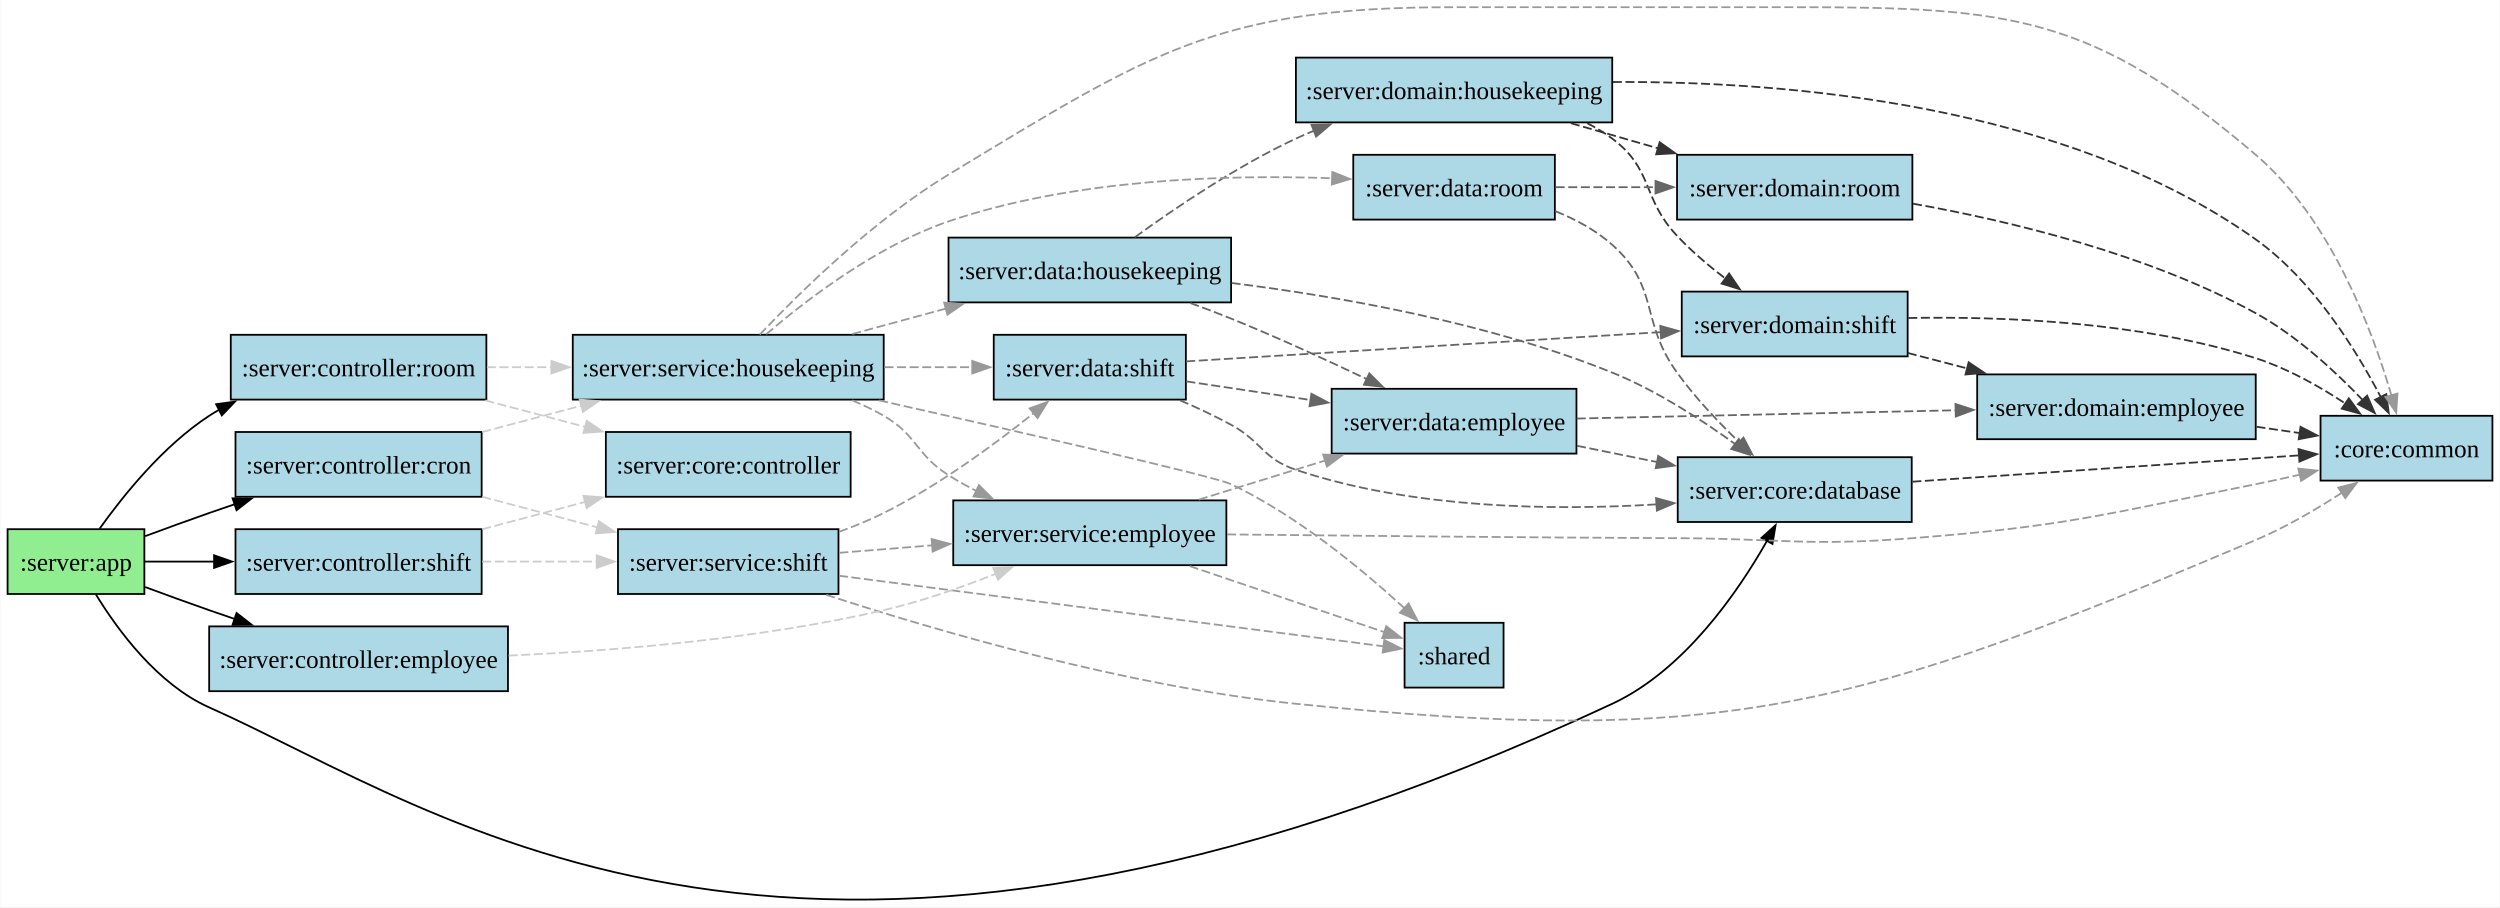
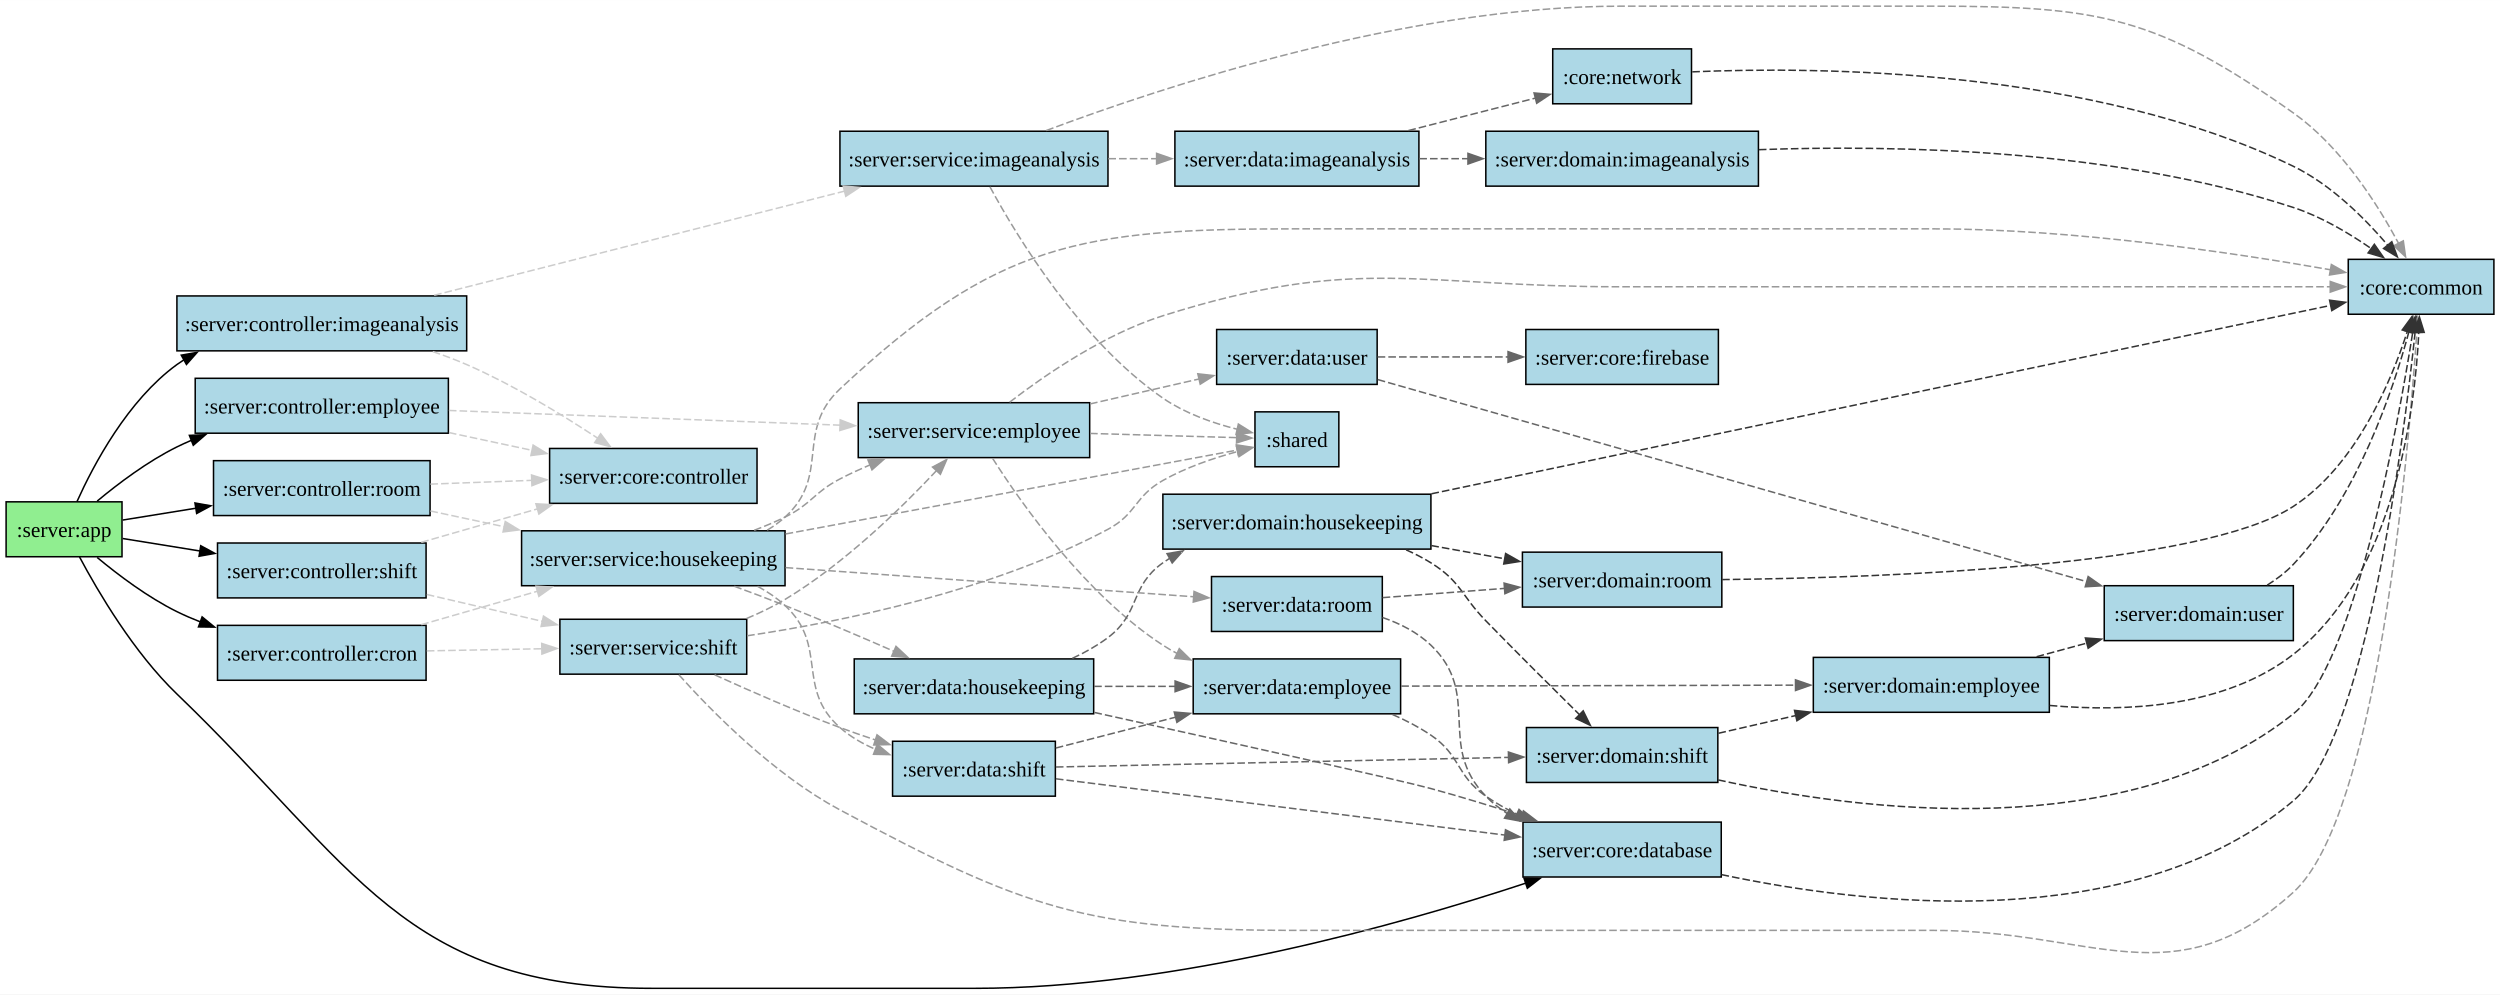
- <svg xmlns="http://www.w3.org/2000/svg" width="1852" height="672" viewBox="0 0 1388.5 503.97">
+ <svg xmlns="http://www.w3.org/2000/svg" width="1639pt" height="652pt" viewBox="0 0 1639.25 652">
  <g class="graph">
-     <path fill="#fff" d="M0 503.97V0h1388.5v503.97z" />
-     <g class="node">
-       <path fill="#90ee90" stroke="#000" d="M80 294H4v36h76z" />
-       <text x="38" y="-182.92" font-family="Times New Roman,serif" font-size="14" text-anchor="middle" transform="translate(4 499.97)">:server:app</text>
-     </g>
-     <g class="node">
-       <path fill="#add8e6" stroke="#000" d="M270 186H128v36h142z" />
-       <text x="195" y="-290.92" font-family="Times New Roman,serif" font-size="14" text-anchor="middle" transform="translate(4 499.97)">:server:controller:room</text>
-     </g>
-     <g stroke="#000" class="edge">
-       <path fill="none" d="M55.15 293.7C68.18 275.4 90.47 247.65 116 231c1.84-1.19 3.73-2.34 5.67-3.44" />
-       <path d="m119.84 224.56 10.5-1.44-7.31 7.67z" />
-     </g>
-     <g class="node">
-       <path fill="#add8e6" stroke="#000" d="M1061.88 254h-130v36h130z" />
-       <text x="992.88" y="-222.92" font-family="Times New Roman,serif" font-size="14" text-anchor="middle" transform="translate(4 499.97)">:server:core:database</text>
-     </g>
-     <g stroke="#000" class="edge">
-       <path fill="none" d="M53.08 330.26C65.12 349.96 87.29 380.23 116 393c130.23 57.95 326.86 209.26 779.5-2 39.92-18.63 69.69-61.77 86.06-90.66" />
-       <path d="m978.39 298.84 7.86-7.1-1.72 10.46z" />
-     </g>
-     <g class="node">
-       <path fill="#add8e6" stroke="#000" d="M267.38 294H130.62v36h136.76z" />
-       <text x="195" y="-182.92" font-family="Times New Roman,serif" font-size="14" text-anchor="middle" transform="translate(4 499.97)">:server:controller:shift</text>
-     </g>
-     <g stroke="#000" class="edge">
-       <path fill="none" d="M80.13 312h38.77" />
-       <path d="m118.73 308.5 10 3.5-10 3.5z" />
-     </g>
-     <g class="node">
-       <path fill="#add8e6" stroke="#000" d="M267.38 240H130.62v36h136.76z" />
-       <text x="195" y="-236.92" font-family="Times New Roman,serif" font-size="14" text-anchor="middle" transform="translate(4 499.97)">:server:controller:cron</text>
-     </g>
-     <g stroke="#000" class="edge">
-       <path fill="none" d="M80.42 297.87c11.39-4.22 23.97-8.81 35.58-12.87 4.66-1.62 9.48-3.28 14.34-4.93" />
-       <path d="m128.98 276.83 10.59.13-8.36 6.51z" />
-     </g>
-     <g class="node">
-       <path fill="#add8e6" stroke="#000" d="M282 348H116v36h166z" />
-       <text x="195" y="-128.92" font-family="Times New Roman,serif" font-size="14" text-anchor="middle" transform="translate(4 499.97)">:server:controller:employee</text>
-     </g>
-     <g stroke="#000" class="edge">
-       <path fill="none" d="M80.42 326.14c11.39 4.22 23.97 8.81 35.58 12.86 4.66 1.63 9.48 3.29 14.34 4.94" />
-       <path d="m131.21 340.54 8.36 6.51-10.59.12z" />
-     </g>
-     <g class="node">
-       <path fill="#add8e6" stroke="#000" d="M681.12 278H529.38v36h151.74z" />
-       <text x="601.25" y="-198.92" font-family="Times New Roman,serif" font-size="14" text-anchor="middle" transform="translate(4 499.97)">:server:service:employee</text>
-     </g>
-     <g class="node">
-       <path fill="#add8e6" stroke="#000" d="M835.12 346h-55v36h55z" />
-       <text x="803.62" y="-130.92" font-family="Times New Roman,serif" font-size="14" text-anchor="middle" transform="translate(4 499.97)">:shared</text>
-     </g>
-     <g stroke="#999" class="edge">
-       <path fill="none" stroke-dasharray="5,2" d="M660.74 314.5c34.37 11.66 77.87 26.42 108.39 36.78" />
-       <path fill="#999" d="m769.97 347.87 8.35 6.53-10.6.1z" />
-     </g>
-     <g class="node">
-       <path fill="#add8e6" stroke="#000" d="M1384.5 231H1289v36h95.5z" />
-       <text x="1332.75" y="-245.92" font-family="Times New Roman,serif" font-size="14" text-anchor="middle" transform="translate(4 499.97)">:core:common</text>
-     </g>
-     <g stroke="#999" class="edge">
-       <path fill="none" stroke-dasharray="5,2" d="M681.5 296.9c65.92.73 164.31 1.71 250 2.1 58.11.27 72.82 4.53 130.75 0 85.56-6.68 106.58-13.23 190.75-30 7.97-1.58 16.34-3.41 24.56-5.3" />
-       <path fill="#999" d="m1276.63 260.32 10.53 1.12-8.93 5.69z" />
-     </g>
-     <g class="node">
-       <path fill="#add8e6" stroke="#000" d="M875.62 216h-136v36h136z" />
-       <text x="803.62" y="-260.92" font-family="Times New Roman,serif" font-size="14" text-anchor="middle" transform="translate(4 499.97)">:server:data:employee</text>
-     </g>
-     <g stroke="#999" class="edge">
-       <path fill="none" stroke-dasharray="5,2" d="M665.83 277.57c22.11-6.84 47.39-14.66 70.38-21.78" />
-       <path fill="#999" d="m734.9 252.53 10.59.39-8.52 6.3z" />
-     </g>
-     <g class="node">
-       <path fill="#add8e6" stroke="#000" d="M683.75 132h-157v36h157z" />
-       <text x="601.25" y="-344.92" font-family="Times New Roman,serif" font-size="14" text-anchor="middle" transform="translate(4 499.97)">:server:data:housekeeping</text>
-     </g>
-     <g class="node">
-       <path fill="#add8e6" stroke="#000" d="M895.5 32H719.75v36H895.5z" />
-       <text x="803.62" y="-444.92" font-family="Times New Roman,serif" font-size="14" text-anchor="middle" transform="translate(4 499.97)">:server:domain:housekeeping</text>
-     </g>
-     <g stroke="#666" class="edge">
-       <path fill="none" stroke-dasharray="5,2" d="M630.37 131.74c22.25-16.16 56.68-39.48 89.38-54.74 3.29-1.53 6.69-3.01 10.16-4.43" />
-       <path fill="#666" d="m728.45 69.39 10.59-.34-8.07 6.87z" />
-     </g>
-     <g stroke="#666" class="edge">
-       <path fill="none" stroke-dasharray="5,2" d="M684.05 157.23c59.57 7.44 142.89 22.02 211.45 49.77 24.53 9.93 49.52 26.09 68.42 39.81" />
-       <path fill="#666" d="m965.8 243.84 5.94 8.77-10.12-3.15z" />
-     </g>
-     <g stroke="#666" class="edge">
-       <path fill="none" stroke-dasharray="5,2" d="M661.12 168.36c7.65 2.78 15.37 5.7 22.63 8.64 25.21 10.22 52.73 22.84 75.32 33.61" />
-       <path fill="#666" d="m760.54 207.43 7.5 7.48-10.53-1.17z" />
-     </g>
-     <g stroke="#333" class="edge">
-       <path fill="none" stroke-dasharray="5,2" d="M895.85 45.56C991.98 45.04 1147 57.59 1253 133c31.71 22.57 55.7 61.21 69.48 87.64" />
-       <path fill="#333" d="m1325.54 218.94 1.37 10.51-7.62-7.36z" />
-     </g>
-     <g class="node">
-       <path fill="#add8e6" stroke="#000" d="M1059.62 162h-125.5v36h125.5z" />
-       <text x="992.88" y="-314.92" font-family="Times New Roman,serif" font-size="14" text-anchor="middle" transform="translate(4 499.97)">:server:domain:shift</text>
-     </g>
-     <g stroke="#333" class="edge">
-       <path fill="none" stroke-dasharray="5,2" d="M881.61 68.45c4.9 2.5 9.59 5.34 13.89 8.55 23.1 17.28 16.25 32.98 36 54 8.01 8.53 17.61 16.69 26.93 23.82" />
-       <path fill="#333" d="m960.41 151.93 5.96 8.76-10.12-3.13z" />
-     </g>
-     <g class="node">
-       <path fill="#add8e6" stroke="#000" d="M1062.25 86H931.5v36h130.75z" />
-       <text x="992.88" y="-390.92" font-family="Times New Roman,serif" font-size="14" text-anchor="middle" transform="translate(4 499.97)">:server:domain:room</text>
-     </g>
-     <g stroke="#333" class="edge">
-       <path fill="none" stroke-dasharray="5,2" d="M872.54 68.44c15.58 4.49 32.39 9.34 48.43 13.96" />
-       <path fill="#333" d="m921.84 79.01 8.63 6.13-10.57.6z" />
-     </g>
-     <g class="node">
-       <path fill="#add8e6" stroke="#000" d="M490.75 186H318v36h172.75z" />
-       <text x="400.38" y="-290.92" font-family="Times New Roman,serif" font-size="14" text-anchor="middle" transform="translate(4 499.97)">:server:service:housekeeping</text>
-     </g>
-     <g stroke="#ccc" class="edge">
-       <path fill="none" stroke-dasharray="5,2" d="M270.27 204h36.21" />
-       <path fill="#ccc" d="m306.14 200.5 10 3.5-10 3.5z" />
-     </g>
-     <g class="node">
-       <path fill="#add8e6" stroke="#000" d="M472.38 240h-136v36h136z" />
-       <text x="400.38" y="-236.92" font-family="Times New Roman,serif" font-size="14" text-anchor="middle" transform="translate(4 499.97)">:server:core:controller</text>
-     </g>
-     <g stroke="#ccc" class="edge">
-       <path fill="none" stroke-dasharray="5,2" d="M269.42 222.44c17.91 4.75 37.3 9.9 55.62 14.77" />
-       <path fill="#ccc" d="m325.76 233.77 8.76 5.95-10.56.82z" />
-     </g>
-     <g stroke="#999" class="edge">
-       <path fill="none" stroke-dasharray="5,2" d="M473.21 222.4c6.08 2.55 12.02 5.41 17.54 8.6 18.79 10.87 17.69 21.35 36 33 4.86 3.1 10.08 6 15.42 8.7" />
-       <path fill="#999" d="m543.64 269.52 7.53 7.46-10.54-1.13z" />
-     </g>
-     <g stroke="#999" class="edge">
-       <path fill="none" stroke-dasharray="5,2" d="M488.2 222.44c78.75 17.67 186.53 42.28 195.55 46.56 36.71 17.46 72.79 47.29 96.26 68.88" />
-       <path fill="#999" d="m782.35 335.28 4.9 9.39-9.69-4.28z" />
-     </g>
-     <g stroke="#999" class="edge">
-       <path fill="none" stroke-dasharray="5,2" d="M473.26 185.57c16.87-4.58 35.08-9.52 52.42-14.23" />
-       <path fill="#999" d="m524.3 168.09 10.57.75-8.73 6z" />
-     </g>
-     <g stroke="#999" class="edge">
-       <path fill="none" stroke-dasharray="5,2" d="M421.89 185.89c22-23.24 63.05-63.57 104.86-88.89C638.88 29.13 675.55 4 806.62 4h191.26c119.1 0 164.49 4.73 255.12 82 41.73 35.58 64.83 97.4 75.43 133.82" />
-       <path fill="#999" d="m1331.74 218.66-.7 10.57-6.04-8.7z" />
-     </g>
-     <g class="node">
-       <path fill="#add8e6" stroke="#000" d="M658.62 186H551.88v36h106.74z" />
-       <text x="601.25" y="-290.92" font-family="Times New Roman,serif" font-size="14" text-anchor="middle" transform="translate(4 499.97)">:server:data:shift</text>
-     </g>
-     <g stroke="#999" class="edge">
-       <path fill="none" stroke-dasharray="5,2" d="M491.16 204h49.16" />
-       <path fill="#999" d="m539.94 200.5 10 3.5-10 3.5z" />
-     </g>
-     <g class="node">
-       <path fill="#add8e6" stroke="#000" d="M863.62 86h-112v36h112z" />
-       <text x="803.62" y="-390.92" font-family="Times New Roman,serif" font-size="14" text-anchor="middle" transform="translate(4 499.97)">:server:data:room</text>
-     </g>
-     <g stroke="#999" class="edge">
-       <path fill="none" stroke-dasharray="5,2" d="M425.48 185.68c22.72-19.45 61.7-49.2 101.27-62.68 70.02-23.83 155.46-26.07 213.39-23.95" />
-       <path fill="#999" d="m739.99 95.54 9.84 3.92-10.14 3.07z" />
-     </g>
-     <g stroke="#333" class="edge">
-       <path fill="none" stroke-dasharray="5,2" d="M1062.22 267.62c62.06-4.22 155.16-10.56 215.13-14.64" />
-       <path fill="#333" d="m1276.79 249.51 10.22 2.81-9.74 4.17z" />
-     </g>
-     <g stroke="#666" class="edge">
-       <path fill="none" stroke-dasharray="5,2" d="M655.37 222.41c9.59 4.11 19.43 8.72 28.38 13.59 17.1 9.33 17.53 18.81 36 25 65.11 21.83 143.74 22.69 200.41 19.2" />
-       <path fill="#666" d="m919.82 276.72 10.22 2.81-9.74 4.17z" />
-     </g>
-     <g stroke="#666" class="edge">
-       <path fill="none" stroke-dasharray="5,2" d="M658.9 211.89c21.12 3.16 45.92 6.87 69.1 10.34" />
-       <path fill="#666" d="m728.36 218.75 9.37 4.94-10.41 1.98z" />
-     </g>
-     <g stroke="#666" class="edge">
-       <path fill="none" stroke-dasharray="5,2" d="M658.8 200.77c68.1-4.2 187.21-11.53 264.07-16.27" />
-       <path fill="#666" d="m922.19 181.04 10.19 2.88-9.76 4.1z" />
-     </g>
-     <g stroke="#666" class="edge">
-       <path fill="none" stroke-dasharray="5,2" d="M875.96 247.67c14.46 2.93 29.82 6.05 44.56 9.04" />
-       <path fill="#666" d="m921.05 253.25 9.1 5.42-10.49 1.44z" />
-     </g>
-     <g class="node">
-       <path fill="#add8e6" stroke="#000" d="M1253 208h-154.75v36H1253z" />
-       <text x="1171.62" y="-268.92" font-family="Times New Roman,serif" font-size="14" text-anchor="middle" transform="translate(4 499.97)">:server:domain:employee</text>
-     </g>
-     <g stroke="#666" class="edge">
-       <path fill="none" stroke-dasharray="5,2" d="M875.76 232.54c59.18-1.3 145.83-3.19 210.61-4.61" />
-       <path fill="#666" d="m1086.2 224.44 10.07 3.28-9.92 3.71z" />
-     </g>
-     <g class="node">
-       <path fill="#add8e6" stroke="#000" d="M465.62 294h-122.5v36h122.5z" />
-       <text x="400.38" y="-182.92" font-family="Times New Roman,serif" font-size="14" text-anchor="middle" transform="translate(4 499.97)">:server:service:shift</text>
-     </g>
-     <g stroke="#ccc" class="edge">
-       <path fill="none" stroke-dasharray="5,2" d="M267.72 312h63.76" />
-       <path fill="#ccc" d="m331.28 308.5 10 3.5-10 3.5z" />
-     </g>
-     <g stroke="#ccc" class="edge">
-       <path fill="none" stroke-dasharray="5,2" d="M267.72 294.02c18.35-4.87 38.37-10.19 57.26-15.2" />
-       <path fill="#ccc" d="m323.92 275.48 10.57.82-8.77 5.94z" />
-     </g>
-     <g stroke="#999" class="edge">
-       <path fill="none" stroke-dasharray="5,2" d="M466.12 307.12c16.31-1.31 34.26-2.76 51.67-4.16" />
-       <path fill="#999" d="m517.37 299.48 10.25 2.69-9.69 4.29z" />
-     </g>
-     <g stroke="#999" class="edge">
-       <path fill="none" stroke-dasharray="5,2" d="M465.88 319.85c83.82 10.86 232.81 30.17 302.64 39.22" />
-       <path fill="#999" d="m768.85 355.58 9.47 4.76-10.37 2.18z" />
-     </g>
-     <g stroke="#999" class="edge">
-       <path fill="none" stroke-dasharray="5,2" d="M458.77 330.44c61.88 20.19 167.35 50.96 260.98 60.56 239.17 24.53 311.88 2.81 533.25-91 16.54-7 33.63-17 47.95-26.29" />
-       <path fill="#999" d="m1298.86 270.9 10.27-2.62-6.39 8.45z" />
-     </g>
-     <g stroke="#999" class="edge">
-       <path fill="none" stroke-dasharray="5,2" d="M466.02 295.44c8.47-3.07 16.94-6.55 24.73-10.44 30.32-15.13 61.42-37.94 83.38-55.5" />
-       <path fill="#999" d="m571.81 226.88 9.97-3.59-5.55 9.02z" />
-     </g>
-     <g stroke="#333" class="edge">
-       <path fill="none" stroke-dasharray="5,2" d="M1059.97 176.67c52.62-.97 129.46 2.04 193.03 22.33 17.54 5.6 35.24 15.58 49.74 25.16" />
-       <path fill="#333" d="m1304.72 221.27 6.27 8.54-10.23-2.77z" />
-     </g>
-     <g stroke="#333" class="edge">
-       <path fill="none" stroke-dasharray="5,2" d="M1059.69 196.09c10.68 2.78 21.93 5.71 33.04 8.6" />
-       <path fill="#333" d="m1093.5 201.28 8.8 5.9-10.56.87z" />
-     </g>
-     <g stroke="#ccc" class="edge">
-       <path fill="none" stroke-dasharray="5,2" d="M267.72 240.02c17.69-4.69 36.93-9.8 55.21-14.66" />
-       <path fill="#ccc" d="m321.84 222.03 10.56.82-8.76 5.95z" />
-     </g>
-     <g stroke="#ccc" class="edge">
-       <path fill="none" stroke-dasharray="5,2" d="M267.72 275.99c20.57 5.46 43.23 11.47 64.05 17" />
-       <path fill="#ccc" d="m332.56 289.58 8.77 5.95-10.57.82z" />
-     </g>
-     <g stroke="#333" class="edge">
-       <path fill="none" stroke-dasharray="5,2" d="M1062.62 113.16c53.55 9.54 130.29 27.86 190.38 60.84 22.72 12.48 44.28 32.38 59.69 48.55" />
-       <path fill="#333" d="m1314.9 219.78 4.24 9.71-9.37-4.95z" />
-     </g>
-     <g stroke="#333" class="edge">
-       <path fill="none" stroke-dasharray="5,2" d="M1253.39 237.1c8.12 1.17 16.27 2.35 24.13 3.49" />
-       <path fill="#333" d="m1277.88 237.1 9.4 4.9-10.4 2.03z" />
-     </g>
-     <g stroke="#666" class="edge">
-       <path fill="none" stroke-dasharray="5,2" d="M863.99 117.36c11.32 4.57 22.5 10.63 31.51 18.64 26.43 23.53 15.3 42.31 36 71 10.02 13.89 23.02 27.61 34.71 38.84" />
-       <path fill="#666" d="m968.42 243.12 4.91 9.39-9.69-4.28z" />
-     </g>
-     <g stroke="#666" class="edge">
-       <path fill="none" stroke-dasharray="5,2" d="M864.05 104h55.55" />
-       <path fill="#666" d="m919.52 100.5 10 3.5-10 3.5z" />
-     </g>
-     <g stroke="#ccc" class="edge">
-       <path fill="none" stroke-dasharray="5,2" d="M282.4 364.25c58.73-2.67 139.2-9.25 208.35-25.25 20.86-4.82 43.05-12.59 62.22-20.21" />
-       <path fill="#ccc" d="m551.59 315.57 10.58-.53-7.94 7.02z" />
+     <path fill="#fff" d="M0 652V0h1639.25v652z" />
+     <g class="node">
+       <path fill="#90ee90" stroke="#000" d="M80 329H4v36h76z" />
+       <text x="38" y="-295.95" font-family="Times New Roman,serif" font-size="14" text-anchor="middle" transform="translate(4 648)">:server:app</text>
+     </g>
+     <g class="node">
+       <path fill="#add8e6" stroke="#000" d="M306 194H116v36h190z" />
+       <text x="207" y="-430.95" font-family="Times New Roman,serif" font-size="14" text-anchor="middle" transform="translate(4 648)">:server:controller:imageanalysis</text>
+     </g>
+     <g stroke="#000" class="edge">
+       <path fill="none" d="M50.49 328.81C61.35 304.67 83.77 262.4 116 239c1.56-1.13 3.16-2.22 4.81-3.26" />
+       <path d="m118.85 232.83 10.43-1.82-7.02 7.93z" />
+     </g>
+     <g class="node">
+       <path fill="#add8e6" stroke="#000" d="M282 302H140v36h142z" />
+       <text x="207" y="-322.95" font-family="Times New Roman,serif" font-size="14" text-anchor="middle" transform="translate(4 648)">:server:controller:room</text>
+     </g>
+     <g stroke="#000" class="edge">
+       <path fill="none" d="M80.48 340.94c14.36-2.32 31.35-5.07 48.23-7.8" />
+       <path d="m127.83 329.74 10.43 1.86-9.31 5.05z" />
+     </g>
+     <g class="node">
+       <path fill="#add8e6" stroke="#000" d="M1128.62 539h-130v36h130z" />
+       <text x="1059.62" y="-85.95" font-family="Times New Roman,serif" font-size="14" text-anchor="middle" transform="translate(4 648)">:server:core:database</text>
+     </g>
+     <g stroke="#000" class="edge">
+       <path fill="none" d="M52.14 365.14C64.36 388.08 87.77 427.87 116 455c117.38 112.83 148.56 193 311.38 193h212.24c130.71 0 279.16-42.04 360.84-68.97" />
+       <path d="m999.27 575.74 10.59.15-8.38 6.49z" />
+     </g>
+     <g class="node">
+       <path fill="#add8e6" stroke="#000" d="M279.38 356H142.62v36h136.76z" />
+       <text x="207" y="-268.95" font-family="Times New Roman,serif" font-size="14" text-anchor="middle" transform="translate(4 648)">:server:controller:shift</text>
+     </g>
+     <g stroke="#000" class="edge">
+       <path fill="none" d="M80.48 353.06c15.06 2.43 33.02 5.34 50.71 8.2" />
+       <path d="m131.62 357.78 9.32 5.05-10.43 1.86z" />
+     </g>
+     <g class="node">
+       <path fill="#add8e6" stroke="#000" d="M294 248H128v36h166z" />
+       <text x="207" y="-376.95" font-family="Times New Roman,serif" font-size="14" text-anchor="middle" transform="translate(4 648)">:server:controller:employee</text>
+     </g>
+     <g stroke="#000" class="edge">
+       <path fill="none" d="M63.72 328.52c13.94-11.6 33.19-26.1 52.28-35.52 3.1-1.53 6.3-2.98 9.56-4.37" />
+       <path d="m124.17 285.42 10.59-.42-8.02 6.93z" />
+     </g>
+     <g class="node">
+       <path fill="#add8e6" stroke="#000" d="M279.38 410H142.62v36h136.76z" />
+       <text x="207" y="-214.95" font-family="Times New Roman,serif" font-size="14" text-anchor="middle" transform="translate(4 648)">:server:controller:cron</text>
+     </g>
+     <g stroke="#000" class="edge">
+       <path fill="none" d="M63.72 365.48c13.94 11.6 33.19 26.1 52.28 35.52 5.01 2.47 10.29 4.75 15.68 6.86" />
+       <path d="m132.53 404.44 8.19 6.72-10.59-.14z" />
+     </g>
+     <g class="node">
+       <path fill="#add8e6" stroke="#000" d="M726.5 86H550.75v36H726.5z" />
+       <text x="634.62" y="-538.95" font-family="Times New Roman,serif" font-size="14" text-anchor="middle" transform="translate(4 648)">:server:service:imageanalysis</text>
+     </g>
+     <g stroke="#ccc" class="edge">
+       <path fill="none" stroke-dasharray="5,2" d="m284.68 193.56 269.39-68.36" />
+       <path fill="#ccc" d="m552.86 121.9 10.56.93-8.83 5.85z" />
+     </g>
+     <g class="node">
+       <path fill="#add8e6" stroke="#000" d="M496.38 294h-136v36h136z" />
+       <text x="424.38" y="-330.95" font-family="Times New Roman,serif" font-size="14" text-anchor="middle" transform="translate(4 648)">:server:core:controller</text>
+     </g>
+     <g stroke="#ccc" class="edge">
+       <path fill="none" stroke-dasharray="5,2" d="M283.78 230.49c7.6 2.59 15.14 5.43 22.22 8.51 30.38 13.23 62.41 32.75 85.93 48.29" />
+       <path fill="#ccc" d="m393.84 284.35 6.36 8.47-10.25-2.65z" />
+     </g>
+     <g class="node">
+       <path fill="#add8e6" stroke="#000" d="M877.88 270h-55v36h55z" />
+       <text x="846.38" y="-354.95" font-family="Times New Roman,serif" font-size="14" text-anchor="middle" transform="translate(4 648)">:shared</text>
+     </g>
+     <g stroke="#999" class="edge">
+       <path fill="none" stroke-dasharray="5,2" d="M649.12 122.48C666.91 155.26 708.37 223.65 762.5 261c14.44 9.96 32.69 16.36 48.74 20.41" />
+       <path fill="#999" d="m812 278 8.98 5.63-10.53 1.19z" />
+     </g>
+     <g class="node">
+       <path fill="#add8e6" stroke="#000" d="M1635.25 170h-95.5v36h95.5z" />
+       <text x="1583.5" y="-454.95" font-family="Times New Roman,serif" font-size="14" text-anchor="middle" transform="translate(4 648)">:core:common</text>
+     </g>
+     <g stroke="#999" class="edge">
+       <path fill="none" stroke-dasharray="5,2" d="M686.04 85.54C763 56.65 922.45 4 1062.62 4h204.76c109.56 0 146.91 6.75 236.37 70 31.24 22.09 55.2 59.75 69.11 85.71" />
+       <path fill="#999" d="m1575.85 157.86 1.49 10.49-7.71-7.27z" />
+     </g>
+     <g class="node">
+       <path fill="#add8e6" stroke="#000" d="M930.38 86h-160v36h160z" />
+       <text x="846.38" y="-538.95" font-family="Times New Roman,serif" font-size="14" text-anchor="middle" transform="translate(4 648)">:server:data:imageanalysis</text>
+     </g>
+     <g stroke="#999" class="edge">
+       <path fill="none" stroke-dasharray="5,2" d="M726.76 104h31.78" />
+       <path fill="#999" d="m758.38 100.5 10 3.5-10 3.5z" />
+     </g>
+     <g class="node">
+       <path fill="#add8e6" stroke="#000" d="M714.5 264H562.75v36H714.5z" />
+       <text x="634.62" y="-360.95" font-family="Times New Roman,serif" font-size="14" text-anchor="middle" transform="translate(4 648)">:server:service:employee</text>
+     </g>
+     <g stroke="#999" class="edge">
+       <path fill="none" stroke-dasharray="5,2" d="M714.76 284.15c32.66.93 69.52 1.99 96.4 2.76" />
+       <path fill="#999" d="m810.99 283.4 9.89 3.78-10.09 3.22z" />
+     </g>
+     <g stroke="#999" class="edge">
+       <path fill="none" stroke-dasharray="5,2" d="M661.98 263.68c23.44-18.03 62.15-44.57 100.52-56.68 127.46-40.21 166.47-19 300.12-19H1528" />
+       <path fill="#999" d="m1527.94 184.5 10 3.5-10 3.5z" />
+     </g>
+     <g class="node">
+       <path fill="#add8e6" stroke="#000" d="M918.38 432h-136v36h136z" />
+       <text x="846.38" y="-192.95" font-family="Times New Roman,serif" font-size="14" text-anchor="middle" transform="translate(4 648)">:server:data:employee</text>
+     </g>
+     <g stroke="#999" class="edge">
+       <path fill="none" stroke-dasharray="5,2" d="M650.81 300.46C669.97 330.53 711.9 390.02 762.5 423c3.04 1.98 6.24 3.83 9.54 5.54" />
+       <path fill="#999" d="m773.26 425.25 7.56 7.42-10.54-1.08z" />
+     </g>
+     <g class="node">
+       <path fill="#add8e6" stroke="#000" d="M903 216H797.75v36H903z" />
+       <text x="846.38" y="-408.95" font-family="Times New Roman,serif" font-size="14" text-anchor="middle" transform="translate(4 648)">:server:data:user</text>
+     </g>
+     <g stroke="#999" class="edge">
+       <path fill="none" stroke-dasharray="5,2" d="M714.76 264.81c23.43-5.37 49.02-11.22 71.53-16.37" />
+       <path fill="#999" d="m785.41 245.05 10.53 1.18-8.96 5.64z" />
+     </g>
+     <g class="node">
+       <path fill="#add8e6" stroke="#000" d="M1153 86H974.25v36H1153z" />
+       <text x="1059.62" y="-538.95" font-family="Times New Roman,serif" font-size="14" text-anchor="middle" transform="translate(4 648)">:server:domain:imageanalysis</text>
+     </g>
+     <g stroke="#333" class="edge">
+       <path fill="none" stroke-dasharray="5,2" d="M1153.27 98.09c90.45-3.2 233.72-.38 350.48 37.91 18.25 5.99 36.54 16.85 51.27 27.1" />
+       <path fill="#333" d="m1556.86 160.11 6.06 8.7-10.16-3.02z" />
+     </g>
+     <g class="node">
+       <path fill="#add8e6" stroke="#000" d="M717.12 432h-157v36h157z" />
+       <text x="634.62" y="-192.95" font-family="Times New Roman,serif" font-size="14" text-anchor="middle" transform="translate(4 648)">:server:data:housekeeping</text>
+     </g>
+     <g class="node">
+       <path fill="#add8e6" stroke="#000" d="M938.25 324H762.5v36h175.75z" />
+       <text x="846.38" y="-300.95" font-family="Times New Roman,serif" font-size="14" text-anchor="middle" transform="translate(4 648)">:server:domain:housekeeping</text>
+     </g>
+     <g stroke="#666" class="edge">
+       <path fill="none" stroke-dasharray="5,2" d="M703.13 431.63c8.27-3.81 16.31-8.31 23.37-13.63 21.59-16.25 13.99-33.31 36-49q2.325-1.65 4.77-3.18" />
+       <path fill="#666" d="m765.22 362.96 10.45-1.78-7.06 7.9z" />
+     </g>
+     <g stroke="#666" class="edge">
+       <path fill="none" stroke-dasharray="5,2" d="M717.61 467.11c81.19 17.88 199.46 44.12 220.64 49.89 19.57 5.33 40.65 11.82 59.8 18.01" />
+       <path fill="#666" d="m998.9 531.61 8.42 6.42-10.59.23z" />
+     </g>
+     <g stroke="#666" class="edge">
+       <path fill="none" stroke-dasharray="5,2" d="M717.43 450h53.32" />
+       <path fill="#666" d="m770.52 446.5 10 3.5-10 3.5z" />
+     </g>
+     <g stroke="#333" class="edge">
+       <path fill="none" stroke-dasharray="5,2" d="M938.59 323.73c151.92-31.83 461.15-96.61 589.77-123.55" />
+       <path fill="#333" d="m1527.51 196.78 10.51 1.38-9.07 5.47z" />
+     </g>
+     <g class="node">
+       <path fill="#add8e6" stroke="#000" d="M1126.38 477h-125.5v36h125.5z" />
+       <text x="1059.62" y="-147.95" font-family="Times New Roman,serif" font-size="14" text-anchor="middle" transform="translate(4 648)">:server:domain:shift</text>
+     </g>
+     <g stroke="#333" class="edge">
+       <path fill="none" stroke-dasharray="5,2" d="M921.99 360.49c5.67 2.51 11.17 5.34 16.26 8.51 19.75 12.3 19.76 21.35 36 38 20.4 20.91 43.84 44.23 61.46 61.6" />
+       <path fill="#333" d="m1038.1 466.04 4.67 9.51-9.58-4.52z" />
+     </g>
+     <g class="node">
+       <path fill="#add8e6" stroke="#000" d="M1129 362H998.25v36H1129z" />
+       <text x="1059.62" y="-262.95" font-family="Times New Roman,serif" font-size="14" text-anchor="middle" transform="translate(4 648)">:server:domain:room</text>
+     </g>
+     <g stroke="#333" class="edge">
+       <path fill="none" stroke-dasharray="5,2" d="M938.52 357.68c16 2.87 32.59 5.86 48.23 8.67" />
+       <path fill="#333" d="m987.24 362.88 9.22 5.22-10.46 1.67z" />
+     </g>
+     <g class="node">
+       <path fill="#add8e6" stroke="#000" d="M514.75 348H342v36h172.75z" />
+       <text x="424.38" y="-276.95" font-family="Times New Roman,serif" font-size="14" text-anchor="middle" transform="translate(4 648)">:server:service:housekeeping</text>
+     </g>
+     <g stroke="#ccc" class="edge">
+       <path fill="none" stroke-dasharray="5,2" d="M282.22 335c15.46 3.3 32.1 6.85 48.4 10.33" />
+       <path fill="#ccc" d="m331.3 341.9 9.05 5.51-10.51 1.34z" />
+     </g>
+     <g stroke="#ccc" class="edge">
+       <path fill="none" stroke-dasharray="5,2" d="M282.22 317.39c21.33-.79 44.89-1.67 66.72-2.48" />
+       <path fill="#ccc" d="m348.54 311.43 10.12 3.12-9.86 3.87z" />
+     </g>
+     <g stroke="#999" class="edge">
+       <path fill="none" stroke-dasharray="5,2" d="M494.51 347.67c6.95-2.63 13.82-5.52 20.24-8.67 17.48-8.59 18.72-16.01 36-25 6.27-3.26 12.95-6.35 19.71-9.22" />
+       <path fill="#999" d="m569.12 301.54 10.59-.53-7.95 7.01z" />
+     </g>
+     <g stroke="#999" class="edge">
+       <path fill="none" stroke-dasharray="5,2" d="M515.13 350.07c90.76-16.85 229.86-42.68 296.33-55.03" />
+       <path fill="#999" d="m810.66 291.63 10.47 1.61-9.19 5.27z" />
+     </g>
+     <g stroke="#999" class="edge">
+       <path fill="none" stroke-dasharray="5,2" d="M503.02 347.59c4.2-2.51 8.16-5.35 11.73-8.59 30.1-27.27 6.34-56.25 36-84 102.75-96.1 157.94-105 298.63-105h418c91.71 0 197.22 15.67 260.99 26.88" />
+       <path fill="#999" d="m1528.68 173.38 9.23 5.2-10.46 1.69z" />
+     </g>
+     <g stroke="#999" class="edge">
+       <path fill="none" stroke-dasharray="5,2" d="M481.48 384.37c11.03 4.04 22.57 8.38 33.27 12.63 23.66 9.39 49.58 20.45 71.48 30.03" />
+       <path fill="#999" d="m587.51 423.77 7.74 7.22-10.56-.81z" />
+     </g>
+     <g class="node">
+       <path fill="#add8e6" stroke="#000" d="M692 486H585.25v36H692z" />
+       <text x="634.62" y="-138.95" font-family="Times New Roman,serif" font-size="14" text-anchor="middle" transform="translate(4 648)">:server:data:shift</text>
+     </g>
+     <g stroke="#999" class="edge">
+       <path fill="none" stroke-dasharray="5,2" d="M496.74 384.4c6.53 3.5 12.69 7.67 18.01 12.6 28.58 26.52 6.81 54.16 36 80 6.81 6.03 14.95 10.71 23.48 14.35" />
+       <path fill="#999" d="m575.21 487.98 8.14 6.78-10.59-.23z" />
+     </g>
+     <g class="node">
+       <path fill="#add8e6" stroke="#000" d="M906.38 378h-112v36h112z" />
+       <text x="846.38" y="-246.95" font-family="Times New Roman,serif" font-size="14" text-anchor="middle" transform="translate(4 648)">:server:data:room</text>
+     </g>
+     <g stroke="#999" class="edge">
+       <path fill="none" stroke-dasharray="5,2" d="M515.13 372.13c79.25 5.66 195.37 13.95 267.8 19.12" />
+       <path fill="#999" d="m782.93 387.74 9.72 4.21-10.22 2.78z" />
+     </g>
+     <g stroke="#333" class="edge">
+       <path fill="none" stroke-dasharray="5,2" d="M1128.79 573.44c94 19.92 269.41 40.71 374.96-48.44 47.3-39.95 71.99-233.02 79.89-307.56" />
+       <path fill="#333" d="m1580.14 217.24 4.51-9.59 2.45 10.31z" />
+     </g>
+     <g stroke="#666" class="edge">
+       <path fill="none" stroke-dasharray="5,2" d="M692.34 510.61c74.11 9.28 209.51 26.25 294.43 36.89" />
+       <path fill="#666" d="m987.16 544.02 9.49 4.71-10.36 2.23z" />
+     </g>
+     <g stroke="#666" class="edge">
+       <path fill="none" stroke-dasharray="5,2" d="M692.28 490.44c23.79-6.12 52.38-13.48 78.62-20.24" />
+       <path fill="#666" d="m769.96 466.83 10.55.9-8.81 5.88z" />
+     </g>
+     <g stroke="#666" class="edge">
+       <path fill="none" stroke-dasharray="5,2" d="M692.34 502.88c74.85-1.59 212.23-4.52 296.97-6.32" />
+       <path fill="#666" d="m989.06 493.06 10.07 3.29-9.92 3.71z" />
+     </g>
+     <g stroke="#666" class="edge">
+       <path fill="none" stroke-dasharray="5,2" d="M913.04 468.43c8.81 3.84 17.49 8.34 25.21 13.57 19.8 13.41 16.36 26.35 36 40 6.43 4.47 13.51 8.48 20.78 12.06" />
+       <path fill="#666" d="m996.02 530.66 7.62 7.37-10.55-1.01z" />
+     </g>
+     <g class="node">
+       <path fill="#add8e6" stroke="#000" d="M1343.75 431H1189v36h154.75z" />
+       <text x="1262.38" y="-193.95" font-family="Times New Roman,serif" font-size="14" text-anchor="middle" transform="translate(4 648)">:server:domain:employee</text>
+     </g>
+     <g stroke="#666" class="edge">
+       <path fill="none" stroke-dasharray="5,2" d="M918.81 449.84c70.54-.17 181.55-.44 258.86-.63" />
+       <path fill="#666" d="m1177.3 445.71 10.01 3.48-9.99 3.52z" />
+     </g>
+     <g class="node">
+       <path fill="#add8e6" stroke="#000" d="M489.62 406h-122.5v36h122.5z" />
+       <text x="424.38" y="-218.95" font-family="Times New Roman,serif" font-size="14" text-anchor="middle" transform="translate(4 648)">:server:service:shift</text>
+     </g>
+     <g stroke="#ccc" class="edge">
+       <path fill="none" stroke-dasharray="5,2" d="M279.85 389.75c24.17 5.61 51.45 11.95 75.92 17.63" />
+       <path fill="#ccc" d="m356.37 403.92 8.95 5.67-10.54 1.15z" />
+     </g>
+     <g stroke="#ccc" class="edge">
+       <path fill="none" stroke-dasharray="5,2" d="M276.22 355.56c9.97-2.86 20.15-5.79 29.78-8.56 15.01-4.32 31.06-8.94 46.41-13.37" />
+       <path fill="#ccc" d="m351.41 330.28 10.58.59-8.64 6.13z" />
+     </g>
+     <g stroke="#999" class="edge">
+       <path fill="none" stroke-dasharray="5,2" d="M489.52 405.51c8.72-3.63 17.39-7.8 25.23-12.51 38.79-23.33 76.34-59.94 99.51-84.68" />
+       <path fill="#999" d="m611.45 306.2 9.35-4.98-4.2 9.72z" />
+     </g>
+     <g stroke="#999" class="edge">
+       <path fill="none" stroke-dasharray="5,2" d="M489.91 416.83c62.28-9.28 160.66-29.32 236.59-69.83 18.89-10.08 17.36-21.48 36-32 15.16-8.56 33.38-14.76 49.2-19.03" />
+       <path fill="#999" d="m810.71 292.61 10.55.94-8.84 5.84z" />
+     </g>
+     <g stroke="#999" class="edge">
+       <path fill="none" stroke-dasharray="5,2" d="M445.12 442.4c21.47 23.94 62.27 65.44 105.63 88.6 121.1 64.68 161.34 79 298.63 79h418c105.64 0 158.03 45.87 236.37-25 54.69-49.47 75.28-283.79 80.96-367.33" />
+       <path fill="#999" d="m1581.21 217.52 4.15-9.75 2.84 10.21z" />
+     </g>
+     <g stroke="#999" class="edge">
+       <path fill="none" stroke-dasharray="5,2" d="M468.56 442.42c23.55 10.75 54.29 24.19 82.19 34.58 7.53 2.8 15.5 5.56 23.43 8.18" />
+       <path fill="#999" d="m575.06 481.78 8.44 6.4-10.59.26z" />
+     </g>
+     <g class="node">
+       <path fill="#add8e6" stroke="#000" d="M1503.75 384h-124v36h124z" />
+       <text x="1437.75" y="-240.95" font-family="Times New Roman,serif" font-size="14" text-anchor="middle" transform="translate(4 648)">:server:domain:user</text>
+     </g>
+     <g stroke="#666" class="edge">
+       <path fill="none" stroke-dasharray="5,2" d="M903.42 248.84c105.43 30.05 344.44 98.18 464.97 132.53" />
+       <path fill="#666" d="m1369.21 377.97 8.66 6.11-10.58.62z" />
+     </g>
+     <g class="node">
+       <path fill="#add8e6" stroke="#000" d="M1126.75 216H1000.5v36h126.25z" />
+       <text x="1059.62" y="-408.95" font-family="Times New Roman,serif" font-size="14" text-anchor="middle" transform="translate(4 648)">:server:core:firebase</text>
+     </g>
+     <g stroke="#666" class="edge">
+       <path fill="none" stroke-dasharray="5,2" d="M903.32 234h85.57" />
+       <path fill="#666" d="m988.83 230.5 10 3.5-10 3.5z" />
+     </g>
+     <g stroke="#333" class="edge">
+       <path fill="none" stroke-dasharray="5,2" d="M1486.6 383.62c6.25-3.88 12.22-8.41 17.15-13.62 41.92-44.35 65.29-113.62 75.82-152.67" />
+       <path fill="#333" d="m1576.16 216.52 5.89-8.81.89 10.56z" />
+     </g>
+     <g stroke="#333" class="edge">
+       <path fill="none" stroke-dasharray="5,2" d="M1344 462.52c50.45 4.47 115.17 1.24 159.75-33.52 66.21-51.62 79.73-159.16 82.29-211.33" />
+       <path fill="#333" d="m1582.54 217.62 3.87-9.86 3.13 10.12z" />
+     </g>
+     <g stroke="#333" class="edge">
+       <path fill="none" stroke-dasharray="5,2" d="M1335.4 430.56c10.89-2.95 22.18-6.01 33.16-8.99" />
+       <path fill="#333" d="m1367.38 418.26 10.57.77-8.74 5.99z" />
+     </g>
+     <g stroke="#333" class="edge">
+       <path fill="none" stroke-dasharray="5,2" d="M1126.61 511.33c92.8 20.44 268.54 43.14 377.14-43.33 39.76-31.66 68-185.51 78.38-250.71" />
+       <path fill="#333" d="m1578.62 217.04 5-9.35 1.92 10.42z" />
+     </g>
+     <g stroke="#333" class="edge">
+       <path fill="none" stroke-dasharray="5,2" d="M1126.77 480.76c16.06-3.68 33.65-7.71 50.75-11.63" />
+       <path fill="#333" d="m1176.66 465.74 10.53 1.18-8.96 5.64z" />
+     </g>
+     <g stroke="#ccc" class="edge">
+       <path fill="none" stroke-dasharray="5,2" d="M294.32 269.09c73.78 2.78 181.65 6.83 256.72 9.65" />
+       <path fill="#ccc" d="m550.95 275.24 9.87 3.87-10.13 3.12z" />
+     </g>
+     <g stroke="#ccc" class="edge">
+       <path fill="none" stroke-dasharray="5,2" d="M294.35 283.59c17.91 3.82 36.81 7.86 54.57 11.65" />
+       <path fill="#ccc" d="m349.57 291.8 9.05 5.52-10.51 1.33z" />
+     </g>
+     <g stroke="#333" class="edge">
+       <path fill="none" stroke-dasharray="5,2" d="M1129.2 379.98c106.78-1.18 314.37-8.64 374.55-47.98 40.98-26.79 64-81.4 74.86-115.13" />
+       <path fill="#333" d="m1575.13 216.29 6.26-8.54.43 10.58z" />
+     </g>
+     <g stroke="#666" class="edge">
+       <path fill="none" stroke-dasharray="5,2" d="M930.64 104h32.2" />
+       <path fill="#666" d="m962.54 100.5 10 3.5-10 3.5z" />
+     </g>
+     <g class="node">
+       <path fill="#add8e6" stroke="#000" d="M1109.12 32h-91v36h91z" />
+       <text x="1059.62" y="-592.95" font-family="Times New Roman,serif" font-size="14" text-anchor="middle" transform="translate(4 648)">:core:network</text>
+     </g>
+     <g stroke="#666" class="edge">
+       <path fill="none" stroke-dasharray="5,2" d="M923.48 85.57c27.28-6.98 57.89-14.8 83.44-21.33" />
+       <path fill="#666" d="m1005.88 60.89 10.55.92-8.82 5.87z" />
+     </g>
+     <g stroke="#333" class="edge">
+       <path fill="none" stroke-dasharray="5,2" d="M1109.62 47.06c82.59-3.52 262-2.3 394.13 61.94 24.64 11.98 46.76 33.99 61.91 51.74" />
+       <path fill="#333" d="m1568.31 158.45 3.66 9.94-9.07-5.49z" />
+     </g>
+     <g stroke="#666" class="edge">
+       <path fill="none" stroke-dasharray="5,2" d="M906.49 404.83c11.59 3.99 22.96 9.78 31.76 18.17 33.88 32.31 3.37 65.43 36 99 4.24 4.36 9.09 8.2 14.3 11.56" />
+       <path fill="#666" d="m989.99 530.35 6.92 8.02-10.41-1.95z" />
+     </g>
+     <g stroke="#666" class="edge">
+       <path fill="none" stroke-dasharray="5,2" d="M906.6 391.82c24.5-1.86 53.72-4.07 80.21-6.08" />
+       <path fill="#666" d="m986.23 382.28 10.24 2.73-9.71 4.25z" />
+     </g>
+     <g stroke="#ccc" class="edge">
+       <path fill="none" stroke-dasharray="5,2" d="M276.22 409.56c9.97-2.86 20.15-5.79 29.78-8.56 15.01-4.32 31.06-8.94 46.41-13.37" />
+       <path fill="#ccc" d="m351.41 384.28 10.58.59-8.64 6.13z" />
+     </g>
+     <g stroke="#ccc" class="edge">
+       <path fill="none" stroke-dasharray="5,2" d="M279.85 426.74c24.06-.45 51.2-.95 75.59-1.4" />
+       <path fill="#ccc" d="m355.21 421.84 10.07 3.31-9.94 3.69z" />
    </g>
  </g>
</svg>
